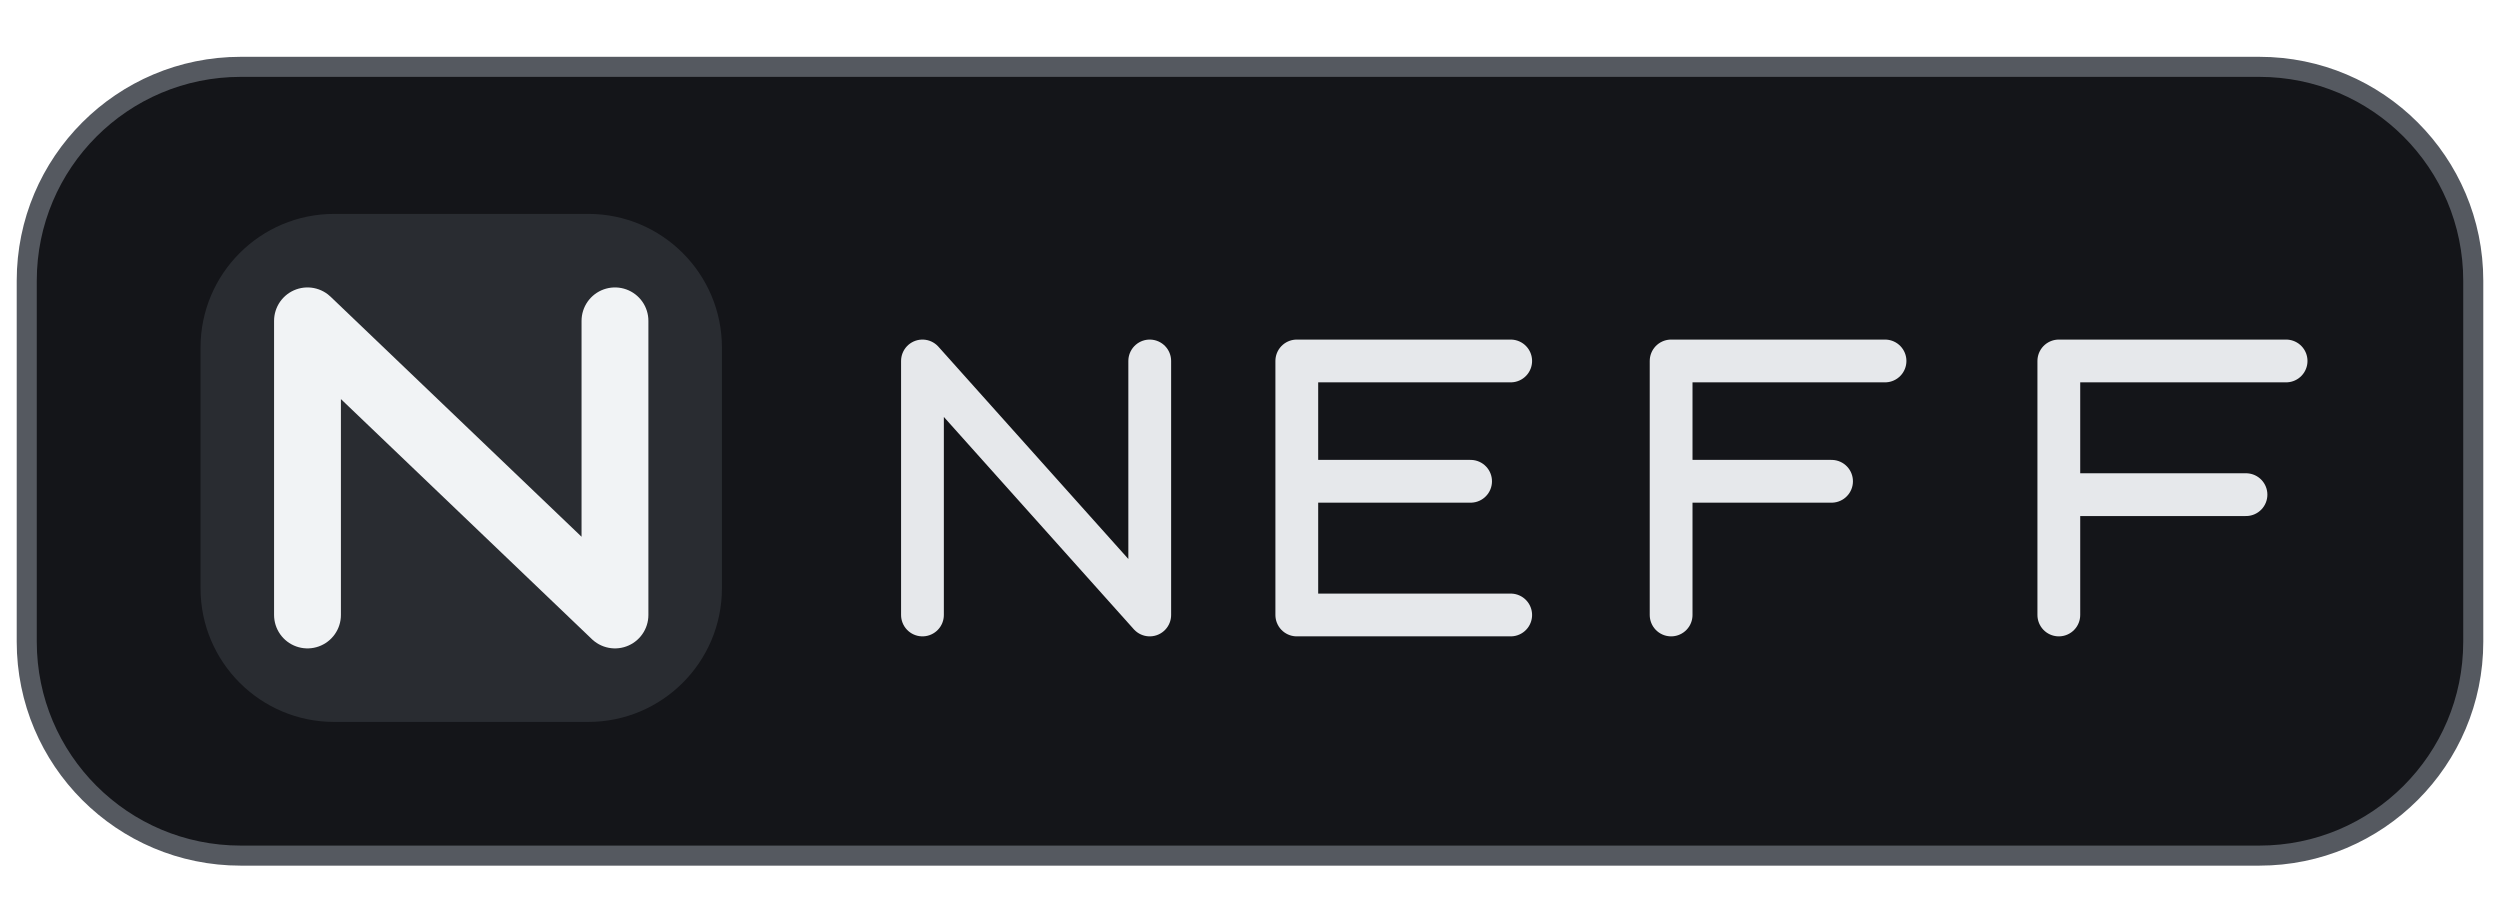
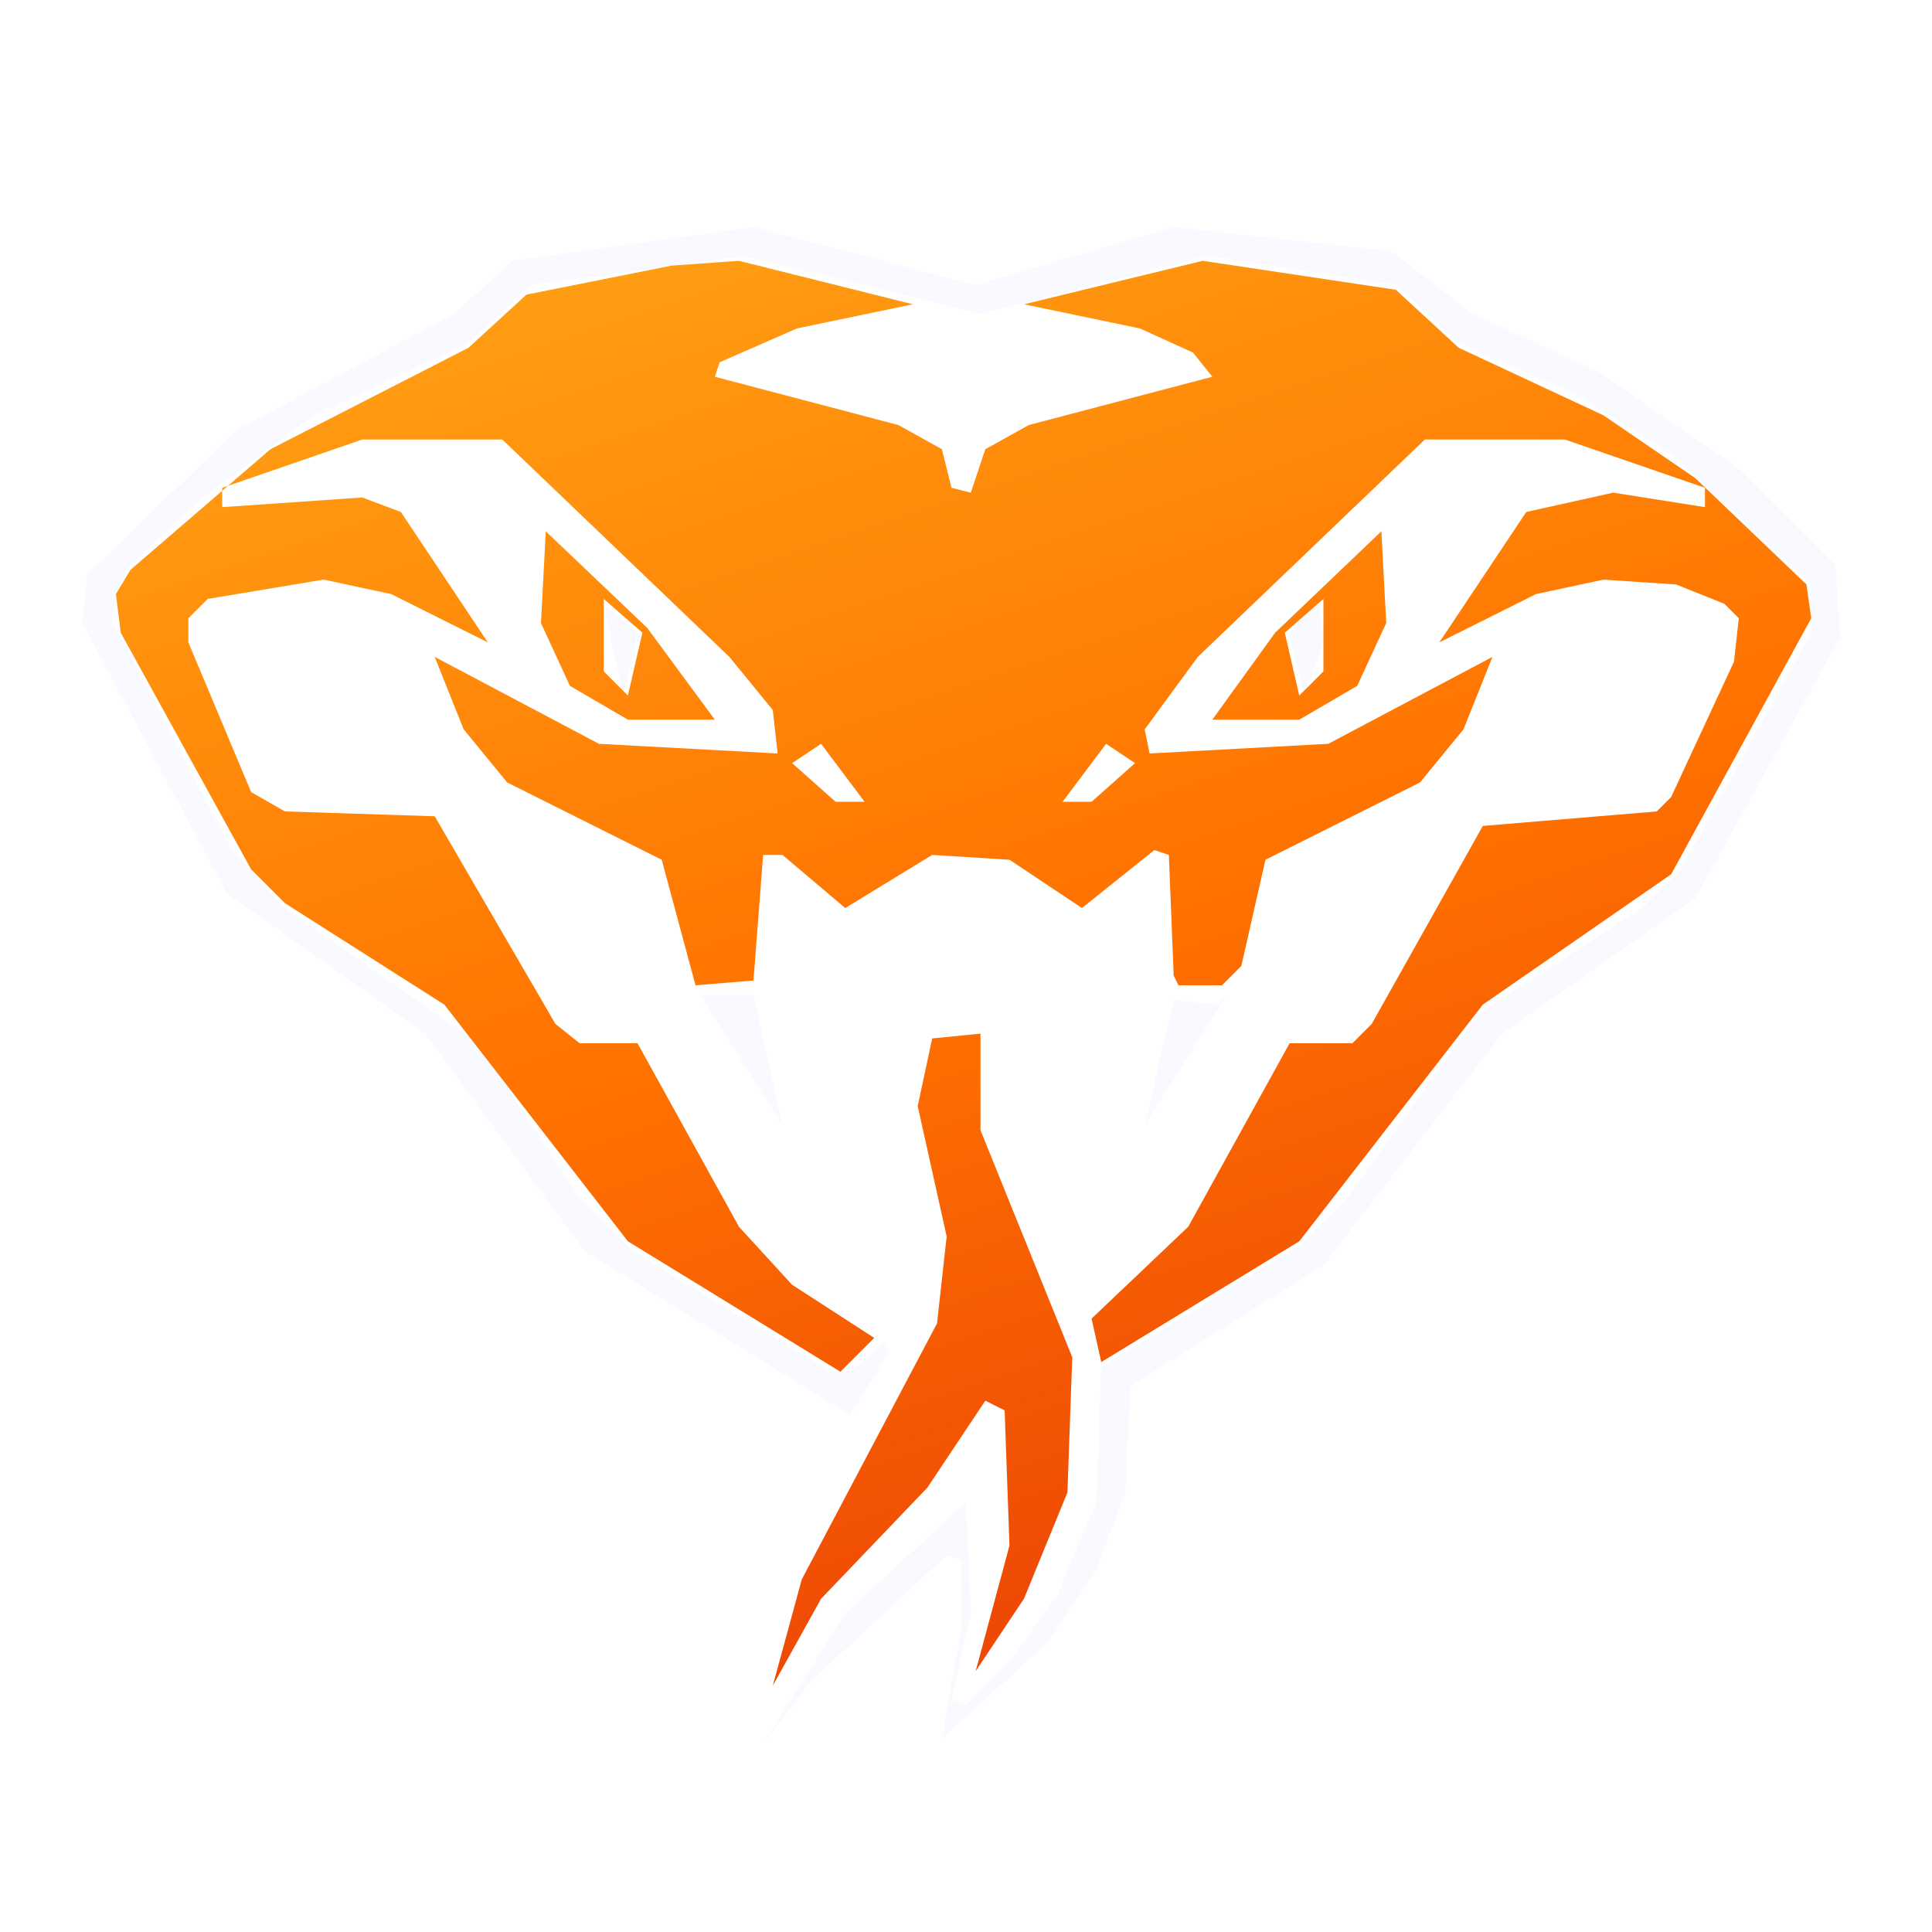
- <svg xmlns="http://www.w3.org/2000/svg" width="187" height="69" viewBox="0 0 187 69">
-   <rect x="2" y="5" width="183" height="59" rx="16" fill="#141519" stroke="#555960" stroke-width="1.5" />
-   <rect x="15" y="16" width="39" height="38" rx="10" fill="#292c31" />
-   <path d="M23 46V24L46 46V24" fill="none" stroke="#f1f3f5" stroke-width="5" stroke-linecap="round" stroke-linejoin="round" />
-   <path d="M69 27v19m0-19 17 19V27m11 0v19h16m-16-10h13m-13-9h16m12 19V27h16m-16 9h12m17 10V27h17m-17 10h14" fill="none" stroke="#e6e8eb" stroke-width="3.2" stroke-linecap="round" stroke-linejoin="round" />
+ <svg xmlns="http://www.w3.org/2000/svg" viewBox="0 0 400 400" width="512" height="512" role="img" aria-label="NoeEngine fierce orange viper emblem">
+   <defs>
+     <linearGradient id="viper-orange" x1="0" y1="0" x2="0.4" y2="1">
+       <stop stop-color="#ffa516" />
+       <stop offset="0.6" stop-color="#ff7200" />
+       <stop offset="1" stop-color="#ee4a05" />
+     </linearGradient>
+   </defs>
+   <path fill="#f9faff" fill-rule="evenodd" d="M254,206 252,208 243,207 237,233Z M145,206 162,233 156,206Z M125,125 129,144 132,131Z M273,124 267,131 270,144 274,133Z M288,52 243,47 202,59 156,47 106,54 94,65 49,89 18,119 17,129 47,185 88,214 121,259 176,293 184,280 183,278 176,284 172,284 131,259 120,248 99,216 59,188 48,176 23,128 26,118 42,103 65,86 97,71 110,59 154,53 203,65 250,53 289,59 302,71 327,82 346,94 375,121 375,131 348,180 340,188 306,210 279,248 269,258 228,283 227,311 219,330 209,344 200,353 197,352 201,334 200,311 175,334 158,361 168,348 196,322 199,323 199,337 195,360 217,340 227,325 233,309 234,287 274,262 311,214 351,186 381,132 380,117 360,97 331,77 305,65Z" />
+   <path fill="url(#viper-orange)" fill-rule="evenodd" d="M193,215 190,229 196,256 194,274 166,327 160,349 170,331 192,308 204,290 208,292 209,320 202,346 212,331 221,309 222,281 203,234 203,214Z M286,110 264,131 251,149 269,149 281,142 287,129Z M274,124 274,139 269,144 266,131Z M113,110 112,129 118,142 130,149 148,149 134,130Z M125,124 133,131 130,144 125,139Z M27,118 24,123 25,131 52,180 59,187 92,208 130,257 174,284 181,277 164,266 153,254 132,216 120,216 115,212 90,169 59,168 52,164 39,133 39,128 43,124 67,120 81,123 101,133 83,106 75,103 46,105 46,101 75,91 104,91 151,136 160,147 161,156 124,154 90,136 96,151 105,162 137,178 144,204 156,203 158,177 162,177 175,188 193,177 209,178 224,188 239,176 242,177 243,202 244,204 253,204 257,200 262,178 294,162 303,151 309,136 275,154 238,156 237,151 248,136 295,91 324,91 353,101 353,105 334,102 316,106 298,133 318,123 332,120 347,121 357,125 360,128 359,137 346,165 343,168 307,171 284,212 280,216 267,216 246,254 226,273 228,282 269,257 307,208 346,181 375,128 374,121 351,99 332,86 302,72 289,60 249,54 212,63 236,68 247,73 251,78 213,88 204,93 201,102 197,101 195,93 186,88 148,78 149,75 165,68 189,63 153,54 139,55 109,61 97,72 56,93Z M235,158 226,166 220,166 229,154Z M164,158 170,154 179,166 173,166Z" />
</svg>
